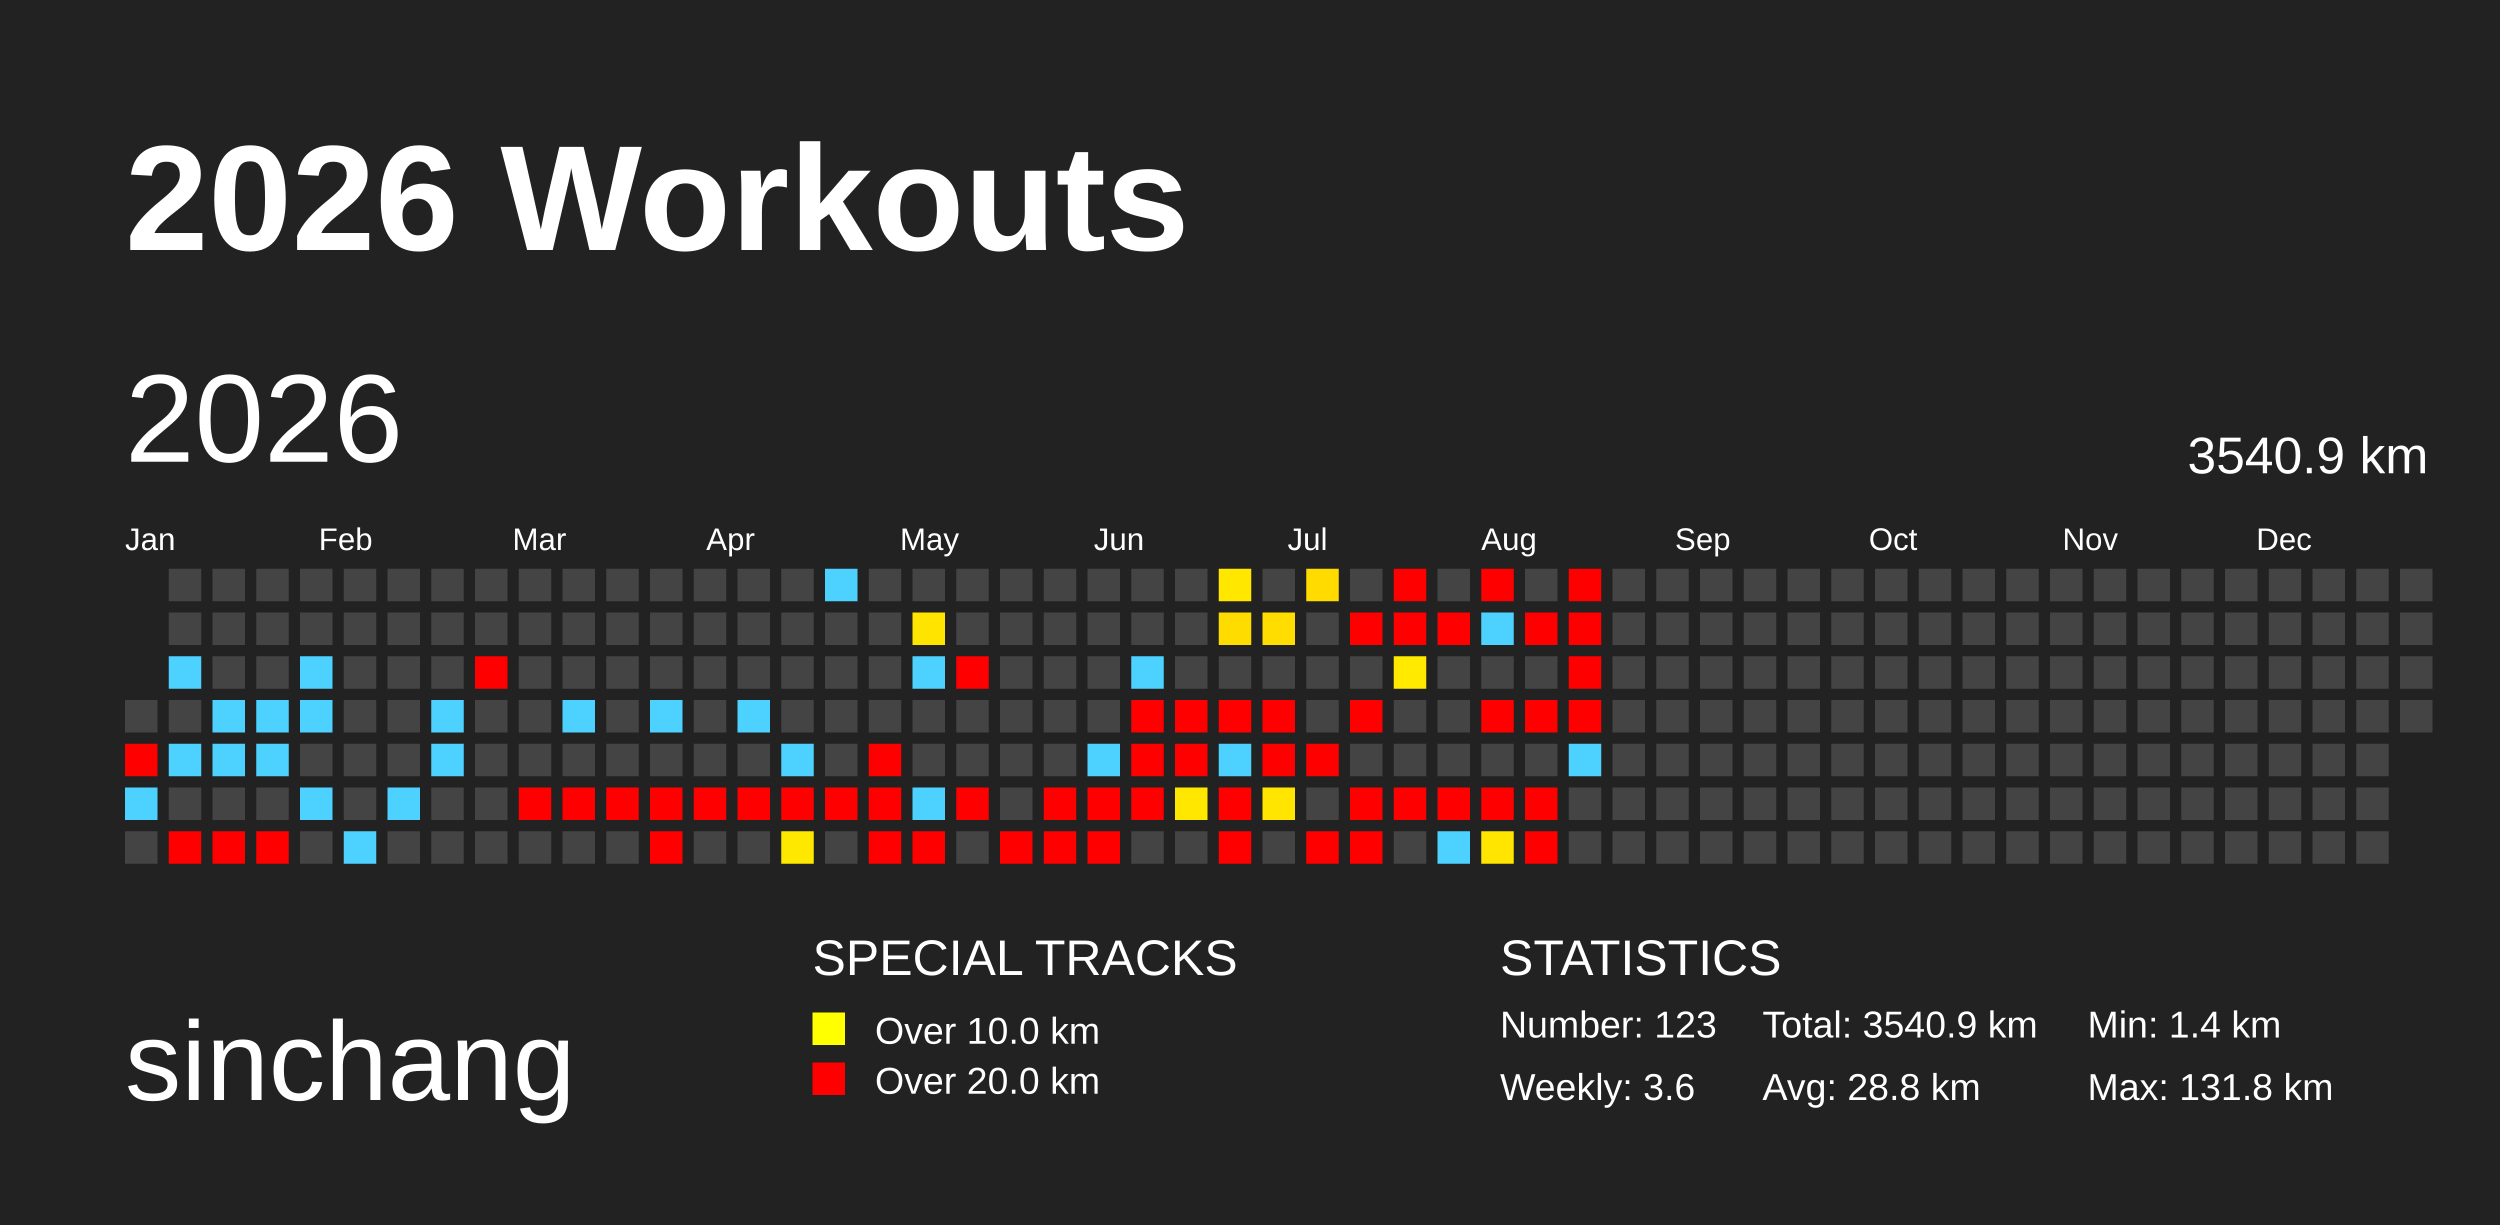
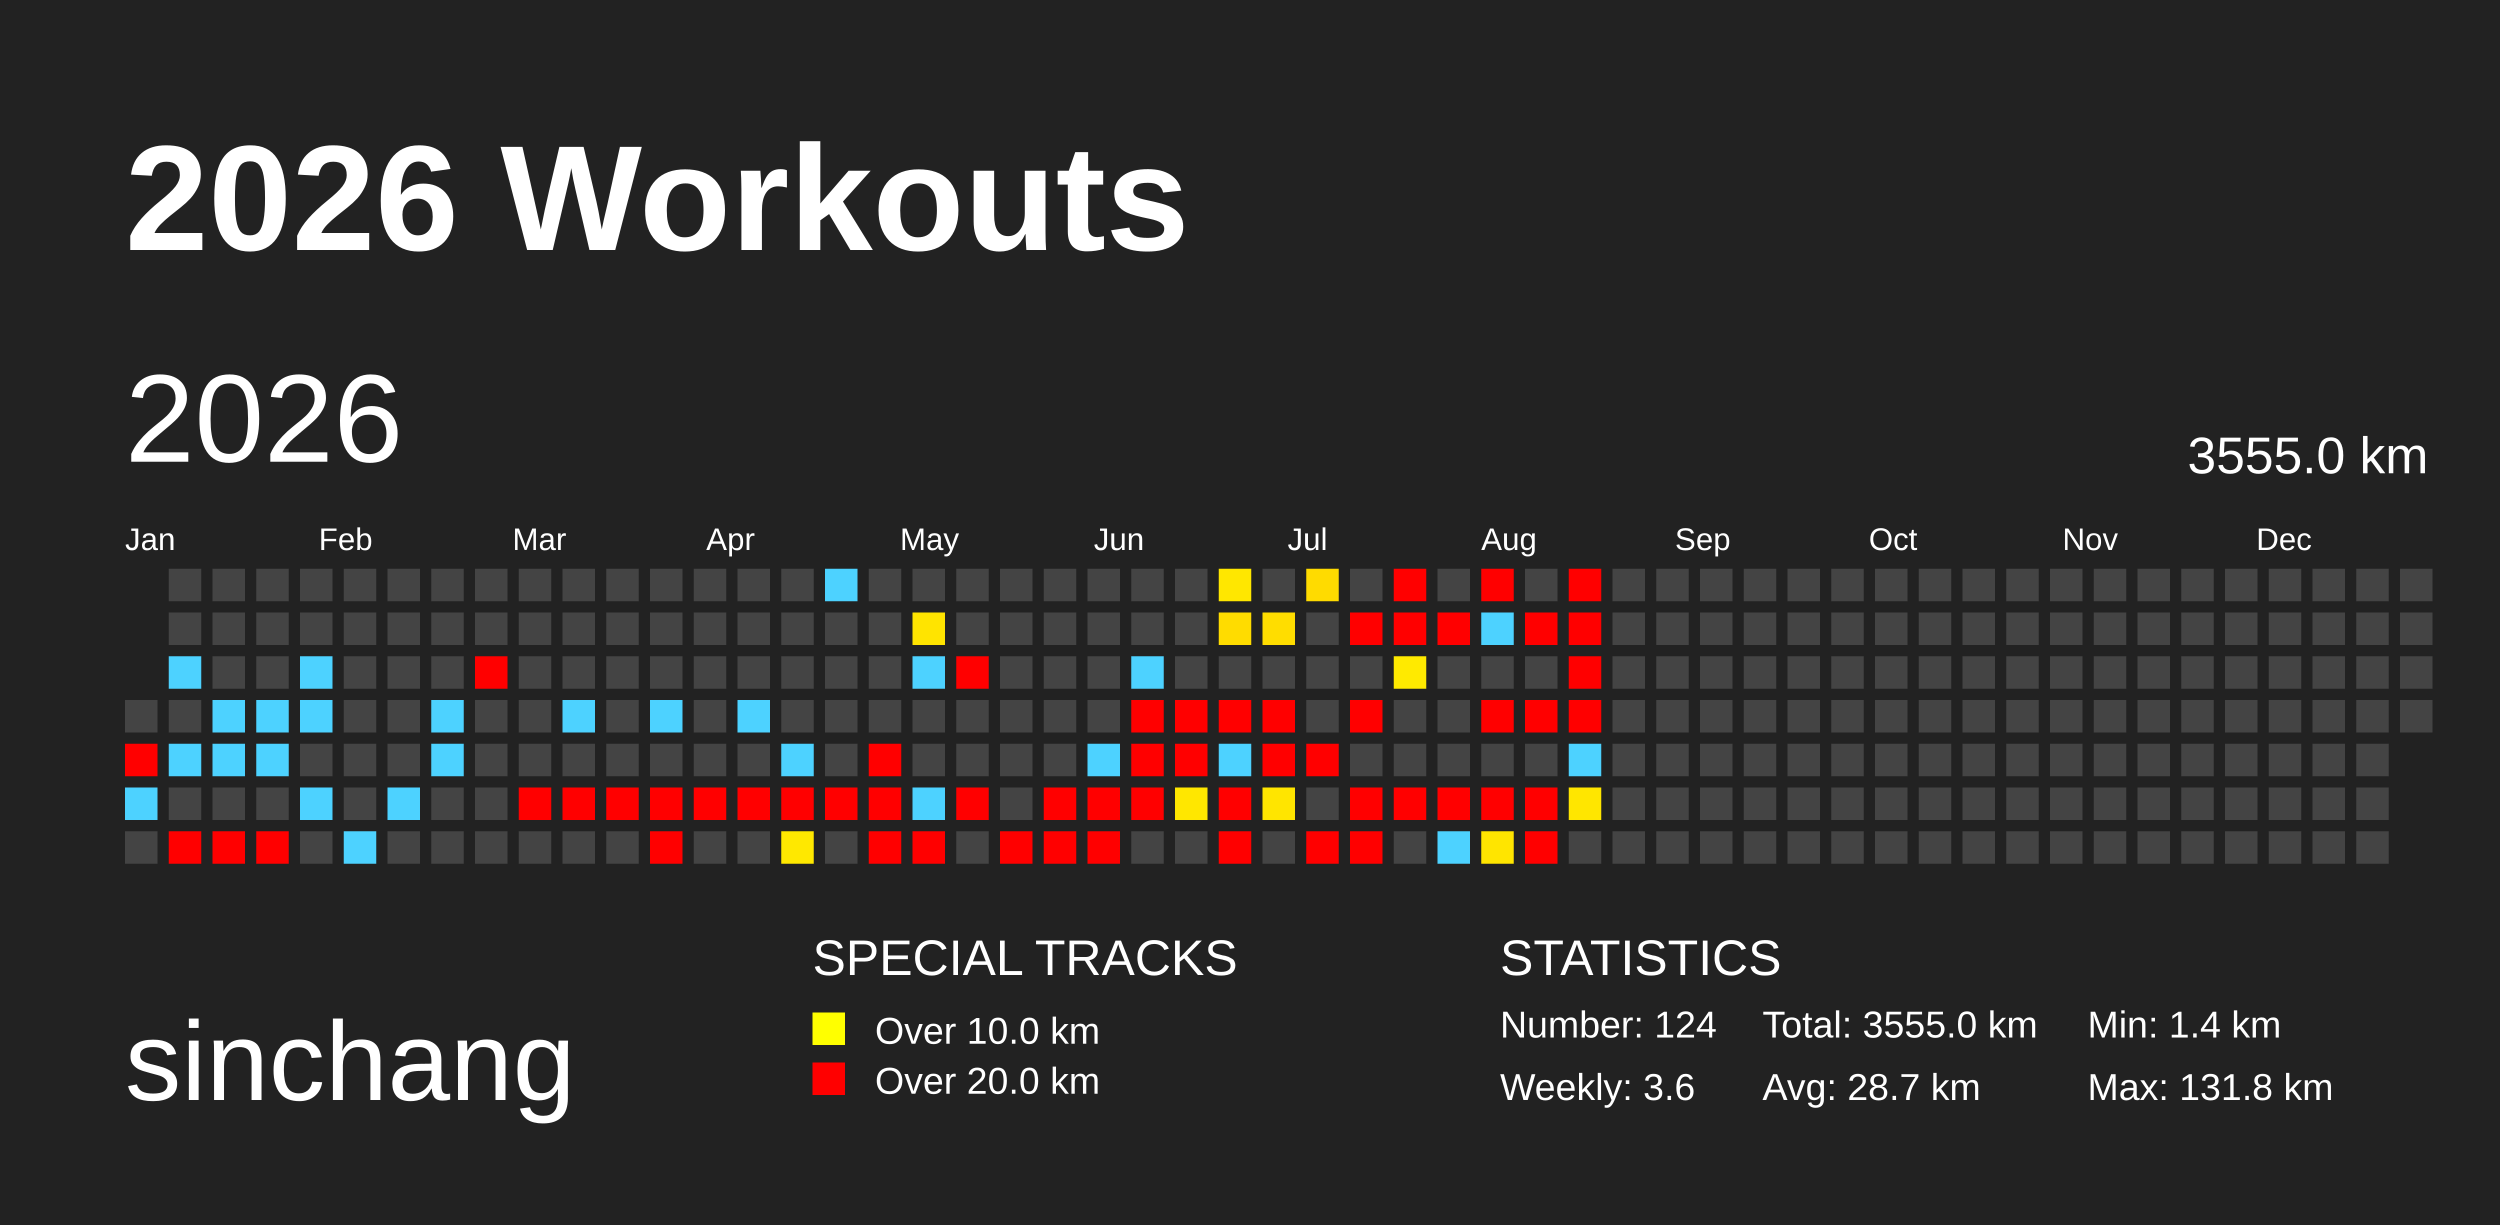
<svg xmlns="http://www.w3.org/2000/svg" baseProfile="full" height="98mm" version="1.1" viewBox="0,0,200,98" width="200mm">
  <defs>
    <pattern height="2" id="indoor-stripe" patternUnits="userSpaceOnUse" width="2">
      <line stroke="white" stroke-opacity="0.45" stroke-width="0.5" x1="0" x2="2" y1="2" y2="0" />
    </pattern>
  </defs>
  <rect fill="#222222" height="98" width="200" x="0" y="0" />
  <text fill="#FFFFFF" style="font-size:12px; font-family:Arial; font-weight:bold;" x="10" y="20">2026 Workouts</text>
  <text fill="#FFFFFF" style="font-size:9px; font-family:Arial" x="10" y="88">sinchang</text>
  <text fill="#FFFFFF" style="font-size:4px; font-family:Arial" x="65" y="78">SPECIAL TRACKS</text>
  <rect fill="yellow" height="2.6" width="2.6" x="65" y="81" />
  <text fill="#FFFFFF" style="font-size:3px; font-family:Arial" x="70" y="83.5">Over 10.0 km</text>
  <rect fill="red" height="2.6" width="2.6" x="65" y="85" />
  <text fill="#FFFFFF" style="font-size:3px; font-family:Arial" x="70" y="87.5">Over 20.0 km</text>
  <text fill="#FFFFFF" style="font-size:4px; font-family:Arial" x="120" y="78">STATISTICS</text>
-   <text fill="#FFFFFF" style="font-size:3px; font-family:Arial" x="120" y="83">Number: 123</text>
+   <text fill="#FFFFFF" style="font-size:3px; font-family:Arial" x="120" y="83">Number: 124</text>
  <text fill="#FFFFFF" style="font-size:3px; font-family:Arial" x="120" y="88">Weekly: 3.6</text>
-   <text fill="#FFFFFF" style="font-size:3px; font-family:Arial" x="141" y="83">Total: 3540.9 km</text>
-   <text fill="#FFFFFF" style="font-size:3px; font-family:Arial" x="141" y="88">Avg: 28.8 km</text>
+   <text fill="#FFFFFF" style="font-size:3px; font-family:Arial" x="141" y="83">Total: 3555.0 km</text>
+   <text fill="#FFFFFF" style="font-size:3px; font-family:Arial" x="141" y="88">Avg: 28.7 km</text>
  <text fill="#FFFFFF" style="font-size:3px; font-family:Arial" x="167" y="83">Min: 1.4 km</text>
  <text fill="#FFFFFF" style="font-size:3px; font-family:Arial" x="167" y="88">Max: 131.8 km</text>
  <text dominant-baseline="hanging" fill="#FFFFFF" style="font-size:10.0px; font-family:Arial;" x="10" y="30">2026</text>
-   <text dominant-baseline="hanging" fill="#FFFFFF" style="font-size:4.125px; font-family:Arial;" x="175" y="35">3540.9 km</text>
+   <text dominant-baseline="hanging" fill="#FFFFFF" style="font-size:4.125px; font-family:Arial;" x="175" y="35">3555.0 km</text>
  <text fill="#FFFFFF" style="font-size:2.5px; font-family:Arial" x="10.0" y="44">Jan</text>
  <text fill="#FFFFFF" style="font-size:2.5px; font-family:Arial" x="25.5" y="44">Feb</text>
  <text fill="#FFFFFF" style="font-size:2.5px; font-family:Arial" x="41.0" y="44">Mar</text>
  <text fill="#FFFFFF" style="font-size:2.5px; font-family:Arial" x="56.5" y="44">Apr</text>
  <text fill="#FFFFFF" style="font-size:2.5px; font-family:Arial" x="72.0" y="44">May</text>
  <text fill="#FFFFFF" style="font-size:2.5px; font-family:Arial" x="87.5" y="44">Jun</text>
  <text fill="#FFFFFF" style="font-size:2.5px; font-family:Arial" x="103.0" y="44">Jul</text>
  <text fill="#FFFFFF" style="font-size:2.5px; font-family:Arial" x="118.5" y="44">Aug</text>
  <text fill="#FFFFFF" style="font-size:2.5px; font-family:Arial" x="134.0" y="44">Sep</text>
  <text fill="#FFFFFF" style="font-size:2.5px; font-family:Arial" x="149.5" y="44">Oct</text>
  <text fill="#FFFFFF" style="font-size:2.5px; font-family:Arial" x="165.0" y="44">Nov</text>
  <text fill="#FFFFFF" style="font-size:2.5px; font-family:Arial" x="180.5" y="44">Dec</text>
  <rect fill="#444444" height="2.6" width="2.6" x="10.0" y="56.0" />
  <rect fill="red" height="2.6" width="2.6" x="10.0" y="59.5" />
  <rect fill="#4dd2ff" height="2.6" width="2.6" x="10.0" y="63.0" />
  <rect fill="#444444" height="2.6" width="2.6" x="10.0" y="66.5" />
  <rect fill="#444444" height="2.6" width="2.6" x="13.5" y="45.5" />
  <rect fill="#444444" height="2.6" width="2.6" x="13.5" y="49.0" />
  <rect fill="#4dd2ff" height="2.6" width="2.6" x="13.5" y="52.5" />
  <rect fill="#444444" height="2.6" width="2.6" x="13.5" y="56.0" />
  <rect fill="#4dd2ff" height="2.6" width="2.6" x="13.5" y="59.5" />
  <rect fill="#444444" height="2.6" width="2.6" x="13.5" y="63.0" />
  <rect fill="red" height="2.6" width="2.6" x="13.5" y="66.5" />
  <rect fill="#444444" height="2.6" width="2.6" x="17.0" y="45.5" />
  <rect fill="#444444" height="2.6" width="2.6" x="17.0" y="49.0" />
  <rect fill="#444444" height="2.6" width="2.6" x="17.0" y="52.5" />
  <rect fill="#4dd2ff" height="2.6" width="2.6" x="17.0" y="56.0" />
  <rect fill="#4dd2ff" height="2.6" width="2.6" x="17.0" y="59.5" />
  <rect fill="#444444" height="2.6" width="2.6" x="17.0" y="63.0" />
  <rect fill="red" height="2.6" width="2.6" x="17.0" y="66.5" />
  <rect fill="#444444" height="2.6" width="2.6" x="20.5" y="45.5" />
  <rect fill="#444444" height="2.6" width="2.6" x="20.5" y="49.0" />
  <rect fill="#444444" height="2.6" width="2.6" x="20.5" y="52.5" />
  <rect fill="#4dd2ff" height="2.6" width="2.6" x="20.5" y="56.0" />
  <rect fill="#4dd2ff" height="2.6" width="2.6" x="20.5" y="59.5" />
  <rect fill="#444444" height="2.6" width="2.6" x="20.5" y="63.0" />
  <rect fill="red" height="2.6" width="2.6" x="20.5" y="66.5" />
  <rect fill="#444444" height="2.6" width="2.6" x="24.0" y="45.5" />
  <rect fill="#444444" height="2.6" width="2.6" x="24.0" y="49.0" />
  <rect fill="#4dd2ff" height="2.6" width="2.6" x="24.0" y="52.5" />
  <rect fill="#4dd2ff" height="2.6" width="2.6" x="24.0" y="56.0" />
  <rect fill="#444444" height="2.6" width="2.6" x="24.0" y="59.5" />
  <rect fill="#4dd2ff" height="2.6" width="2.6" x="24.0" y="63.0" />
  <rect fill="#444444" height="2.6" width="2.6" x="24.0" y="66.5" />
  <rect fill="#444444" height="2.6" width="2.6" x="27.5" y="45.5" />
  <rect fill="#444444" height="2.6" width="2.6" x="27.5" y="49.0" />
  <rect fill="#444444" height="2.6" width="2.6" x="27.5" y="52.5" />
  <rect fill="#444444" height="2.6" width="2.6" x="27.5" y="56.0" />
  <rect fill="#444444" height="2.6" width="2.6" x="27.5" y="59.5" />
  <rect fill="#444444" height="2.6" width="2.6" x="27.5" y="63.0" />
  <rect fill="#4dd2ff" height="2.6" width="2.6" x="27.5" y="66.5" />
  <rect fill="#444444" height="2.6" width="2.6" x="31.0" y="45.5" />
  <rect fill="#444444" height="2.6" width="2.6" x="31.0" y="49.0" />
  <rect fill="#444444" height="2.6" width="2.6" x="31.0" y="52.5" />
  <rect fill="#444444" height="2.6" width="2.6" x="31.0" y="56.0" />
  <rect fill="#444444" height="2.6" width="2.6" x="31.0" y="59.5" />
  <rect fill="#4dd2ff" height="2.6" width="2.6" x="31.0" y="63.0" />
  <rect fill="#444444" height="2.6" width="2.6" x="31.0" y="66.5" />
  <rect fill="#444444" height="2.6" width="2.6" x="34.5" y="45.5" />
  <rect fill="#444444" height="2.6" width="2.6" x="34.5" y="49.0" />
  <rect fill="#444444" height="2.6" width="2.6" x="34.5" y="52.5" />
  <rect fill="#4dd2ff" height="2.6" width="2.6" x="34.5" y="56.0" />
  <rect fill="#4dd2ff" height="2.6" width="2.6" x="34.5" y="59.5" />
  <rect fill="#444444" height="2.6" width="2.6" x="34.5" y="63.0" />
  <rect fill="#444444" height="2.6" width="2.6" x="34.5" y="66.5" />
  <rect fill="#444444" height="2.6" width="2.6" x="38.0" y="45.5" />
  <rect fill="#444444" height="2.6" width="2.6" x="38.0" y="49.0" />
  <rect fill="red" height="2.6" width="2.6" x="38.0" y="52.5" />
  <rect fill="#444444" height="2.6" width="2.6" x="38.0" y="56.0" />
  <rect fill="#444444" height="2.6" width="2.6" x="38.0" y="59.5" />
  <rect fill="#444444" height="2.6" width="2.6" x="38.0" y="63.0" />
  <rect fill="#444444" height="2.6" width="2.6" x="38.0" y="66.5" />
  <rect fill="#444444" height="2.6" width="2.6" x="41.5" y="45.5" />
  <rect fill="#444444" height="2.6" width="2.6" x="41.5" y="49.0" />
  <rect fill="#444444" height="2.6" width="2.6" x="41.5" y="52.5" />
  <rect fill="#444444" height="2.6" width="2.6" x="41.5" y="56.0" />
  <rect fill="#444444" height="2.6" width="2.6" x="41.5" y="59.5" />
  <rect fill="red" height="2.6" width="2.6" x="41.5" y="63.0" />
  <rect fill="#444444" height="2.6" width="2.6" x="41.5" y="66.5" />
  <rect fill="#444444" height="2.6" width="2.6" x="45.0" y="45.5" />
  <rect fill="#444444" height="2.6" width="2.6" x="45.0" y="49.0" />
  <rect fill="#444444" height="2.6" width="2.6" x="45.0" y="52.5" />
  <rect fill="#4dd2ff" height="2.6" width="2.6" x="45.0" y="56.0" />
  <rect fill="#444444" height="2.6" width="2.6" x="45.0" y="59.5" />
  <rect fill="red" height="2.6" width="2.6" x="45.0" y="63.0" />
  <rect fill="#444444" height="2.6" width="2.6" x="45.0" y="66.5" />
  <rect fill="#444444" height="2.6" width="2.6" x="48.5" y="45.5" />
  <rect fill="#444444" height="2.6" width="2.6" x="48.5" y="49.0" />
  <rect fill="#444444" height="2.6" width="2.6" x="48.5" y="52.5" />
  <rect fill="#444444" height="2.6" width="2.6" x="48.5" y="56.0" />
  <rect fill="#444444" height="2.6" width="2.6" x="48.5" y="59.5" />
  <rect fill="red" height="2.6" width="2.6" x="48.5" y="63.0" />
  <rect fill="#444444" height="2.6" width="2.6" x="48.5" y="66.5" />
  <rect fill="#444444" height="2.6" width="2.6" x="52.0" y="45.5" />
  <rect fill="#444444" height="2.6" width="2.6" x="52.0" y="49.0" />
  <rect fill="#444444" height="2.6" width="2.6" x="52.0" y="52.5" />
  <rect fill="#4dd2ff" height="2.6" width="2.6" x="52.0" y="56.0" />
  <rect fill="#444444" height="2.6" width="2.6" x="52.0" y="59.5" />
  <rect fill="red" height="2.6" width="2.6" x="52.0" y="63.0" />
  <rect fill="red" height="2.6" width="2.6" x="52.0" y="66.5" />
  <rect fill="#444444" height="2.6" width="2.6" x="55.5" y="45.5" />
  <rect fill="#444444" height="2.6" width="2.6" x="55.5" y="49.0" />
  <rect fill="#444444" height="2.6" width="2.6" x="55.5" y="52.5" />
  <rect fill="#444444" height="2.6" width="2.6" x="55.5" y="56.0" />
  <rect fill="#444444" height="2.6" width="2.6" x="55.5" y="59.5" />
  <rect fill="red" height="2.6" width="2.6" x="55.5" y="63.0" />
  <rect fill="#444444" height="2.6" width="2.6" x="55.5" y="66.5" />
  <rect fill="#444444" height="2.6" width="2.6" x="59.0" y="45.5" />
  <rect fill="#444444" height="2.6" width="2.6" x="59.0" y="49.0" />
  <rect fill="#444444" height="2.6" width="2.6" x="59.0" y="52.5" />
  <rect fill="#4dd2ff" height="2.6" width="2.6" x="59.0" y="56.0" />
  <rect fill="#444444" height="2.6" width="2.6" x="59.0" y="59.5" />
  <rect fill="red" height="2.6" width="2.6" x="59.0" y="63.0" />
  <rect fill="#444444" height="2.6" width="2.6" x="59.0" y="66.5" />
  <rect fill="#444444" height="2.6" width="2.6" x="62.5" y="45.5" />
  <rect fill="#444444" height="2.6" width="2.6" x="62.5" y="49.0" />
  <rect fill="#444444" height="2.6" width="2.6" x="62.5" y="52.5" />
  <rect fill="#444444" height="2.6" width="2.6" x="62.5" y="56.0" />
  <rect fill="#4dd2ff" height="2.6" width="2.6" x="62.5" y="59.5" />
  <rect fill="red" height="2.6" width="2.6" x="62.5" y="63.0" />
  <rect fill="#ffe800" height="2.6" width="2.6" x="62.5" y="66.5" />
  <rect fill="#4dd2ff" height="2.6" width="2.6" x="66.0" y="45.5" />
  <rect fill="#444444" height="2.6" width="2.6" x="66.0" y="49.0" />
  <rect fill="#444444" height="2.6" width="2.6" x="66.0" y="52.5" />
  <rect fill="#444444" height="2.6" width="2.6" x="66.0" y="56.0" />
  <rect fill="#444444" height="2.6" width="2.6" x="66.0" y="59.5" />
  <rect fill="red" height="2.6" width="2.6" x="66.0" y="63.0" />
  <rect fill="#444444" height="2.6" width="2.6" x="66.0" y="66.5" />
  <rect fill="#444444" height="2.6" width="2.6" x="69.5" y="45.5" />
  <rect fill="#444444" height="2.6" width="2.6" x="69.5" y="49.0" />
  <rect fill="#444444" height="2.6" width="2.6" x="69.5" y="52.5" />
  <rect fill="#444444" height="2.6" width="2.6" x="69.5" y="56.0" />
  <rect fill="red" height="2.6" width="2.6" x="69.5" y="59.5" />
  <rect fill="red" height="2.6" width="2.6" x="69.5" y="63.0" />
  <rect fill="red" height="2.6" width="2.6" x="69.5" y="66.5" />
  <rect fill="#444444" height="2.6" width="2.6" x="73.0" y="45.5" />
  <rect fill="#ffe400" height="2.6" width="2.6" x="73.0" y="49.0" />
  <rect fill="#4dd2ff" height="2.6" width="2.6" x="73.0" y="52.5" />
  <rect fill="#444444" height="2.6" width="2.6" x="73.0" y="56.0" />
  <rect fill="#444444" height="2.6" width="2.6" x="73.0" y="59.5" />
  <rect fill="#4dd2ff" height="2.6" width="2.6" x="73.0" y="63.0" />
  <rect fill="red" height="2.6" width="2.6" x="73.0" y="66.5" />
  <rect fill="#444444" height="2.6" width="2.6" x="76.5" y="45.5" />
  <rect fill="#444444" height="2.6" width="2.6" x="76.5" y="49.0" />
  <rect fill="red" height="2.6" width="2.6" x="76.5" y="52.5" />
  <rect fill="#444444" height="2.6" width="2.6" x="76.5" y="56.0" />
  <rect fill="#444444" height="2.6" width="2.6" x="76.5" y="59.5" />
  <rect fill="red" height="2.6" width="2.6" x="76.5" y="63.0" />
  <rect fill="#444444" height="2.6" width="2.6" x="76.5" y="66.5" />
  <rect fill="#444444" height="2.6" width="2.6" x="80.0" y="45.5" />
  <rect fill="#444444" height="2.6" width="2.6" x="80.0" y="49.0" />
  <rect fill="#444444" height="2.6" width="2.6" x="80.0" y="52.5" />
  <rect fill="#444444" height="2.6" width="2.6" x="80.0" y="56.0" />
  <rect fill="#444444" height="2.6" width="2.6" x="80.0" y="59.5" />
  <rect fill="#444444" height="2.6" width="2.6" x="80.0" y="63.0" />
  <rect fill="red" height="2.6" width="2.6" x="80.0" y="66.5" />
  <rect fill="#444444" height="2.6" width="2.6" x="83.5" y="45.5" />
  <rect fill="#444444" height="2.6" width="2.6" x="83.5" y="49.0" />
  <rect fill="#444444" height="2.6" width="2.6" x="83.5" y="52.5" />
  <rect fill="#444444" height="2.6" width="2.6" x="83.5" y="56.0" />
  <rect fill="#444444" height="2.6" width="2.6" x="83.5" y="59.5" />
  <rect fill="red" height="2.6" width="2.6" x="83.5" y="63.0" />
  <rect fill="red" height="2.6" width="2.6" x="83.5" y="66.5" />
  <rect fill="#444444" height="2.6" width="2.6" x="87.0" y="45.5" />
  <rect fill="#444444" height="2.6" width="2.6" x="87.0" y="49.0" />
  <rect fill="#444444" height="2.6" width="2.6" x="87.0" y="52.5" />
  <rect fill="#444444" height="2.6" width="2.6" x="87.0" y="56.0" />
  <rect fill="#4dd2ff" height="2.6" width="2.6" x="87.0" y="59.5" />
  <rect fill="red" height="2.6" width="2.6" x="87.0" y="63.0" />
  <rect fill="red" height="2.6" width="2.6" x="87.0" y="66.5" />
  <rect fill="#444444" height="2.6" width="2.6" x="90.5" y="45.5" />
  <rect fill="#444444" height="2.6" width="2.6" x="90.5" y="49.0" />
  <rect fill="#4dd2ff" height="2.6" width="2.6" x="90.5" y="52.5" />
  <rect fill="red" height="2.6" width="2.6" x="90.5" y="56.0" />
  <rect fill="red" height="2.6" width="2.6" x="90.5" y="59.5" />
  <rect fill="red" height="2.6" width="2.6" x="90.5" y="63.0" />
  <rect fill="#444444" height="2.6" width="2.6" x="90.5" y="66.5" />
  <rect fill="#444444" height="2.6" width="2.6" x="94.0" y="45.5" />
  <rect fill="#444444" height="2.6" width="2.6" x="94.0" y="49.0" />
  <rect fill="#444444" height="2.6" width="2.6" x="94.0" y="52.5" />
  <rect fill="red" height="2.6" width="2.6" x="94.0" y="56.0" />
  <rect fill="red" height="2.6" width="2.6" x="94.0" y="59.5" />
  <rect fill="#ffe700" height="2.6" width="2.6" x="94.0" y="63.0" />
  <rect fill="#444444" height="2.6" width="2.6" x="94.0" y="66.5" />
  <rect fill="#ffe700" height="2.6" width="2.6" x="97.5" y="45.5" />
  <rect fill="#ffdc00" height="2.6" width="2.6" x="97.5" y="49.0" />
  <rect fill="#444444" height="2.6" width="2.6" x="97.5" y="52.5" />
  <rect fill="red" height="2.6" width="2.6" x="97.5" y="56.0" />
  <rect fill="#4dd2ff" height="2.6" width="2.6" x="97.5" y="59.5" />
  <rect fill="red" height="2.6" width="2.6" x="97.5" y="63.0" />
  <rect fill="red" height="2.6" width="2.6" x="97.5" y="66.5" />
  <rect fill="#444444" height="2.6" width="2.6" x="101.0" y="45.5" />
  <rect fill="#ffdd00" height="2.6" width="2.6" x="101.0" y="49.0" />
  <rect fill="#444444" height="2.6" width="2.6" x="101.0" y="52.5" />
  <rect fill="red" height="2.6" width="2.6" x="101.0" y="56.0" />
  <rect fill="red" height="2.6" width="2.6" x="101.0" y="59.5" />
  <rect fill="#ffe500" height="2.6" width="2.6" x="101.0" y="63.0" />
  <rect fill="#444444" height="2.6" width="2.6" x="101.0" y="66.5" />
  <rect fill="#ffdb00" height="2.6" width="2.6" x="104.5" y="45.5" />
  <rect fill="#444444" height="2.6" width="2.6" x="104.5" y="49.0" />
  <rect fill="#444444" height="2.6" width="2.6" x="104.5" y="52.5" />
  <rect fill="#444444" height="2.6" width="2.6" x="104.5" y="56.0" />
  <rect fill="red" height="2.6" width="2.6" x="104.5" y="59.5" />
  <rect fill="#444444" height="2.6" width="2.6" x="104.5" y="63.0" />
  <rect fill="red" height="2.6" width="2.6" x="104.5" y="66.5" />
  <rect fill="#444444" height="2.6" width="2.6" x="108.0" y="45.5" />
  <rect fill="red" height="2.6" width="2.6" x="108.0" y="49.0" />
  <rect fill="#444444" height="2.6" width="2.6" x="108.0" y="52.5" />
  <rect fill="red" height="2.6" width="2.6" x="108.0" y="56.0" />
  <rect fill="#444444" height="2.6" width="2.6" x="108.0" y="59.5" />
  <rect fill="red" height="2.6" width="2.6" x="108.0" y="63.0" />
  <rect fill="red" height="2.6" width="2.6" x="108.0" y="66.5" />
  <rect fill="red" height="2.6" width="2.6" x="111.5" y="45.5" />
  <rect fill="red" height="2.6" width="2.6" x="111.5" y="49.0" />
  <rect fill="#ffea00" height="2.6" width="2.6" x="111.5" y="52.5" />
  <rect fill="#444444" height="2.6" width="2.6" x="111.5" y="56.0" />
  <rect fill="#444444" height="2.6" width="2.6" x="111.5" y="59.5" />
  <rect fill="red" height="2.6" width="2.6" x="111.5" y="63.0" />
  <rect fill="#444444" height="2.6" width="2.6" x="111.5" y="66.5" />
  <rect fill="#444444" height="2.6" width="2.6" x="115.0" y="45.5" />
  <rect fill="red" height="2.6" width="2.6" x="115.0" y="49.0" />
  <rect fill="#444444" height="2.6" width="2.6" x="115.0" y="52.5" />
  <rect fill="#444444" height="2.6" width="2.6" x="115.0" y="56.0" />
  <rect fill="#444444" height="2.6" width="2.6" x="115.0" y="59.5" />
  <rect fill="red" height="2.6" width="2.6" x="115.0" y="63.0" />
  <rect fill="#4dd2ff" height="2.6" width="2.6" x="115.0" y="66.5" />
  <rect fill="red" height="2.6" width="2.6" x="118.5" y="45.5" />
  <rect fill="#4dd2ff" height="2.6" width="2.6" x="118.5" y="49.0" />
  <rect fill="#444444" height="2.6" width="2.6" x="118.5" y="52.5" />
  <rect fill="red" height="2.6" width="2.6" x="118.5" y="56.0" />
  <rect fill="#444444" height="2.6" width="2.6" x="118.5" y="59.5" />
  <rect fill="red" height="2.6" width="2.6" x="118.5" y="63.0" />
  <rect fill="#ffe500" height="2.6" width="2.6" x="118.5" y="66.5" />
  <rect fill="#444444" height="2.6" width="2.6" x="122.0" y="45.5" />
  <rect fill="red" height="2.6" width="2.6" x="122.0" y="49.0" />
  <rect fill="#444444" height="2.6" width="2.6" x="122.0" y="52.5" />
  <rect fill="red" height="2.6" width="2.6" x="122.0" y="56.0" />
  <rect fill="#444444" height="2.6" width="2.6" x="122.0" y="59.5" />
  <rect fill="red" height="2.6" width="2.6" x="122.0" y="63.0" />
  <rect fill="red" height="2.6" width="2.6" x="122.0" y="66.5" />
  <rect fill="red" height="2.6" width="2.6" x="125.5" y="45.5" />
  <rect fill="red" height="2.6" width="2.6" x="125.5" y="49.0" />
  <rect fill="red" height="2.6" width="2.6" x="125.5" y="52.5" />
  <rect fill="red" height="2.6" width="2.6" x="125.5" y="56.0" />
  <rect fill="#4dd2ff" height="2.6" width="2.6" x="125.5" y="59.5" />
-   <rect fill="#444444" height="2.6" width="2.6" x="125.5" y="63.0" />
+   <rect fill="#ffe600" height="2.6" width="2.6" x="125.5" y="63.0" />
  <rect fill="#444444" height="2.6" width="2.6" x="125.5" y="66.5" />
  <rect fill="#444444" height="2.6" width="2.6" x="129.0" y="45.5" />
  <rect fill="#444444" height="2.6" width="2.6" x="129.0" y="49.0" />
  <rect fill="#444444" height="2.6" width="2.6" x="129.0" y="52.5" />
  <rect fill="#444444" height="2.6" width="2.6" x="129.0" y="56.0" />
  <rect fill="#444444" height="2.6" width="2.6" x="129.0" y="59.5" />
  <rect fill="#444444" height="2.6" width="2.6" x="129.0" y="63.0" />
  <rect fill="#444444" height="2.6" width="2.6" x="129.0" y="66.5" />
  <rect fill="#444444" height="2.6" width="2.6" x="132.5" y="45.5" />
  <rect fill="#444444" height="2.6" width="2.6" x="132.5" y="49.0" />
  <rect fill="#444444" height="2.6" width="2.6" x="132.5" y="52.5" />
  <rect fill="#444444" height="2.6" width="2.6" x="132.5" y="56.0" />
  <rect fill="#444444" height="2.6" width="2.6" x="132.5" y="59.5" />
  <rect fill="#444444" height="2.6" width="2.6" x="132.5" y="63.0" />
  <rect fill="#444444" height="2.6" width="2.6" x="132.5" y="66.5" />
  <rect fill="#444444" height="2.6" width="2.6" x="136.0" y="45.5" />
  <rect fill="#444444" height="2.6" width="2.6" x="136.0" y="49.0" />
  <rect fill="#444444" height="2.6" width="2.6" x="136.0" y="52.5" />
  <rect fill="#444444" height="2.6" width="2.6" x="136.0" y="56.0" />
  <rect fill="#444444" height="2.6" width="2.6" x="136.0" y="59.5" />
  <rect fill="#444444" height="2.6" width="2.6" x="136.0" y="63.0" />
  <rect fill="#444444" height="2.6" width="2.6" x="136.0" y="66.5" />
  <rect fill="#444444" height="2.6" width="2.6" x="139.5" y="45.5" />
  <rect fill="#444444" height="2.6" width="2.6" x="139.5" y="49.0" />
  <rect fill="#444444" height="2.6" width="2.6" x="139.5" y="52.5" />
  <rect fill="#444444" height="2.6" width="2.6" x="139.5" y="56.0" />
  <rect fill="#444444" height="2.6" width="2.6" x="139.5" y="59.5" />
  <rect fill="#444444" height="2.6" width="2.6" x="139.5" y="63.0" />
  <rect fill="#444444" height="2.6" width="2.6" x="139.5" y="66.5" />
  <rect fill="#444444" height="2.6" width="2.6" x="143.0" y="45.5" />
  <rect fill="#444444" height="2.6" width="2.6" x="143.0" y="49.0" />
  <rect fill="#444444" height="2.6" width="2.6" x="143.0" y="52.5" />
  <rect fill="#444444" height="2.6" width="2.6" x="143.0" y="56.0" />
  <rect fill="#444444" height="2.6" width="2.6" x="143.0" y="59.5" />
  <rect fill="#444444" height="2.6" width="2.6" x="143.0" y="63.0" />
  <rect fill="#444444" height="2.6" width="2.6" x="143.0" y="66.5" />
  <rect fill="#444444" height="2.6" width="2.6" x="146.5" y="45.5" />
  <rect fill="#444444" height="2.6" width="2.6" x="146.5" y="49.0" />
  <rect fill="#444444" height="2.6" width="2.6" x="146.5" y="52.5" />
  <rect fill="#444444" height="2.6" width="2.6" x="146.5" y="56.0" />
  <rect fill="#444444" height="2.6" width="2.6" x="146.5" y="59.5" />
  <rect fill="#444444" height="2.6" width="2.6" x="146.5" y="63.0" />
  <rect fill="#444444" height="2.6" width="2.6" x="146.5" y="66.5" />
  <rect fill="#444444" height="2.6" width="2.6" x="150.0" y="45.5" />
  <rect fill="#444444" height="2.6" width="2.6" x="150.0" y="49.0" />
  <rect fill="#444444" height="2.6" width="2.6" x="150.0" y="52.5" />
  <rect fill="#444444" height="2.6" width="2.6" x="150.0" y="56.0" />
  <rect fill="#444444" height="2.6" width="2.6" x="150.0" y="59.5" />
  <rect fill="#444444" height="2.6" width="2.6" x="150.0" y="63.0" />
  <rect fill="#444444" height="2.6" width="2.6" x="150.0" y="66.5" />
  <rect fill="#444444" height="2.6" width="2.6" x="153.5" y="45.5" />
  <rect fill="#444444" height="2.6" width="2.6" x="153.5" y="49.0" />
  <rect fill="#444444" height="2.6" width="2.6" x="153.5" y="52.5" />
  <rect fill="#444444" height="2.6" width="2.6" x="153.5" y="56.0" />
  <rect fill="#444444" height="2.6" width="2.6" x="153.5" y="59.5" />
  <rect fill="#444444" height="2.6" width="2.6" x="153.5" y="63.0" />
  <rect fill="#444444" height="2.6" width="2.6" x="153.5" y="66.5" />
  <rect fill="#444444" height="2.6" width="2.6" x="157.0" y="45.5" />
  <rect fill="#444444" height="2.6" width="2.6" x="157.0" y="49.0" />
  <rect fill="#444444" height="2.6" width="2.6" x="157.0" y="52.5" />
  <rect fill="#444444" height="2.6" width="2.6" x="157.0" y="56.0" />
  <rect fill="#444444" height="2.6" width="2.6" x="157.0" y="59.5" />
  <rect fill="#444444" height="2.6" width="2.6" x="157.0" y="63.0" />
  <rect fill="#444444" height="2.6" width="2.6" x="157.0" y="66.5" />
  <rect fill="#444444" height="2.6" width="2.6" x="160.5" y="45.5" />
  <rect fill="#444444" height="2.6" width="2.6" x="160.5" y="49.0" />
  <rect fill="#444444" height="2.6" width="2.6" x="160.5" y="52.5" />
  <rect fill="#444444" height="2.6" width="2.6" x="160.5" y="56.0" />
  <rect fill="#444444" height="2.6" width="2.6" x="160.5" y="59.5" />
  <rect fill="#444444" height="2.6" width="2.6" x="160.5" y="63.0" />
  <rect fill="#444444" height="2.6" width="2.6" x="160.5" y="66.5" />
  <rect fill="#444444" height="2.6" width="2.6" x="164.0" y="45.5" />
  <rect fill="#444444" height="2.6" width="2.6" x="164.0" y="49.0" />
  <rect fill="#444444" height="2.6" width="2.6" x="164.0" y="52.5" />
  <rect fill="#444444" height="2.6" width="2.6" x="164.0" y="56.0" />
  <rect fill="#444444" height="2.6" width="2.6" x="164.0" y="59.5" />
  <rect fill="#444444" height="2.6" width="2.6" x="164.0" y="63.0" />
  <rect fill="#444444" height="2.6" width="2.6" x="164.0" y="66.5" />
  <rect fill="#444444" height="2.6" width="2.6" x="167.5" y="45.5" />
  <rect fill="#444444" height="2.6" width="2.6" x="167.5" y="49.0" />
  <rect fill="#444444" height="2.6" width="2.6" x="167.5" y="52.5" />
  <rect fill="#444444" height="2.6" width="2.6" x="167.5" y="56.0" />
  <rect fill="#444444" height="2.6" width="2.6" x="167.5" y="59.5" />
  <rect fill="#444444" height="2.6" width="2.6" x="167.5" y="63.0" />
  <rect fill="#444444" height="2.6" width="2.6" x="167.5" y="66.5" />
  <rect fill="#444444" height="2.6" width="2.6" x="171.0" y="45.5" />
  <rect fill="#444444" height="2.6" width="2.6" x="171.0" y="49.0" />
  <rect fill="#444444" height="2.6" width="2.6" x="171.0" y="52.5" />
  <rect fill="#444444" height="2.6" width="2.6" x="171.0" y="56.0" />
  <rect fill="#444444" height="2.6" width="2.6" x="171.0" y="59.5" />
  <rect fill="#444444" height="2.6" width="2.6" x="171.0" y="63.0" />
  <rect fill="#444444" height="2.6" width="2.6" x="171.0" y="66.5" />
  <rect fill="#444444" height="2.6" width="2.6" x="174.5" y="45.5" />
  <rect fill="#444444" height="2.6" width="2.6" x="174.5" y="49.0" />
  <rect fill="#444444" height="2.6" width="2.6" x="174.5" y="52.5" />
  <rect fill="#444444" height="2.6" width="2.6" x="174.5" y="56.0" />
  <rect fill="#444444" height="2.6" width="2.6" x="174.5" y="59.5" />
  <rect fill="#444444" height="2.6" width="2.6" x="174.5" y="63.0" />
  <rect fill="#444444" height="2.6" width="2.6" x="174.5" y="66.5" />
  <rect fill="#444444" height="2.6" width="2.6" x="178.0" y="45.5" />
  <rect fill="#444444" height="2.6" width="2.6" x="178.0" y="49.0" />
  <rect fill="#444444" height="2.6" width="2.6" x="178.0" y="52.5" />
  <rect fill="#444444" height="2.6" width="2.6" x="178.0" y="56.0" />
  <rect fill="#444444" height="2.6" width="2.6" x="178.0" y="59.5" />
  <rect fill="#444444" height="2.6" width="2.6" x="178.0" y="63.0" />
  <rect fill="#444444" height="2.6" width="2.6" x="178.0" y="66.5" />
  <rect fill="#444444" height="2.6" width="2.6" x="181.5" y="45.5" />
  <rect fill="#444444" height="2.6" width="2.6" x="181.5" y="49.0" />
  <rect fill="#444444" height="2.6" width="2.6" x="181.5" y="52.5" />
  <rect fill="#444444" height="2.6" width="2.6" x="181.5" y="56.0" />
  <rect fill="#444444" height="2.6" width="2.6" x="181.5" y="59.5" />
  <rect fill="#444444" height="2.6" width="2.6" x="181.5" y="63.0" />
  <rect fill="#444444" height="2.6" width="2.6" x="181.5" y="66.5" />
  <rect fill="#444444" height="2.6" width="2.6" x="185.0" y="45.5" />
  <rect fill="#444444" height="2.6" width="2.6" x="185.0" y="49.0" />
  <rect fill="#444444" height="2.6" width="2.6" x="185.0" y="52.5" />
  <rect fill="#444444" height="2.6" width="2.6" x="185.0" y="56.0" />
  <rect fill="#444444" height="2.6" width="2.6" x="185.0" y="59.5" />
  <rect fill="#444444" height="2.6" width="2.6" x="185.0" y="63.0" />
  <rect fill="#444444" height="2.6" width="2.6" x="185.0" y="66.5" />
  <rect fill="#444444" height="2.6" width="2.6" x="188.5" y="45.5" />
  <rect fill="#444444" height="2.6" width="2.6" x="188.5" y="49.0" />
  <rect fill="#444444" height="2.6" width="2.6" x="188.5" y="52.5" />
  <rect fill="#444444" height="2.6" width="2.6" x="188.5" y="56.0" />
  <rect fill="#444444" height="2.6" width="2.6" x="188.5" y="59.5" />
  <rect fill="#444444" height="2.6" width="2.6" x="188.5" y="63.0" />
  <rect fill="#444444" height="2.6" width="2.6" x="188.5" y="66.5" />
  <rect fill="#444444" height="2.6" width="2.6" x="192.0" y="45.5" />
  <rect fill="#444444" height="2.6" width="2.6" x="192.0" y="49.0" />
  <rect fill="#444444" height="2.6" width="2.6" x="192.0" y="52.5" />
  <rect fill="#444444" height="2.6" width="2.6" x="192.0" y="56.0" />
</svg>
